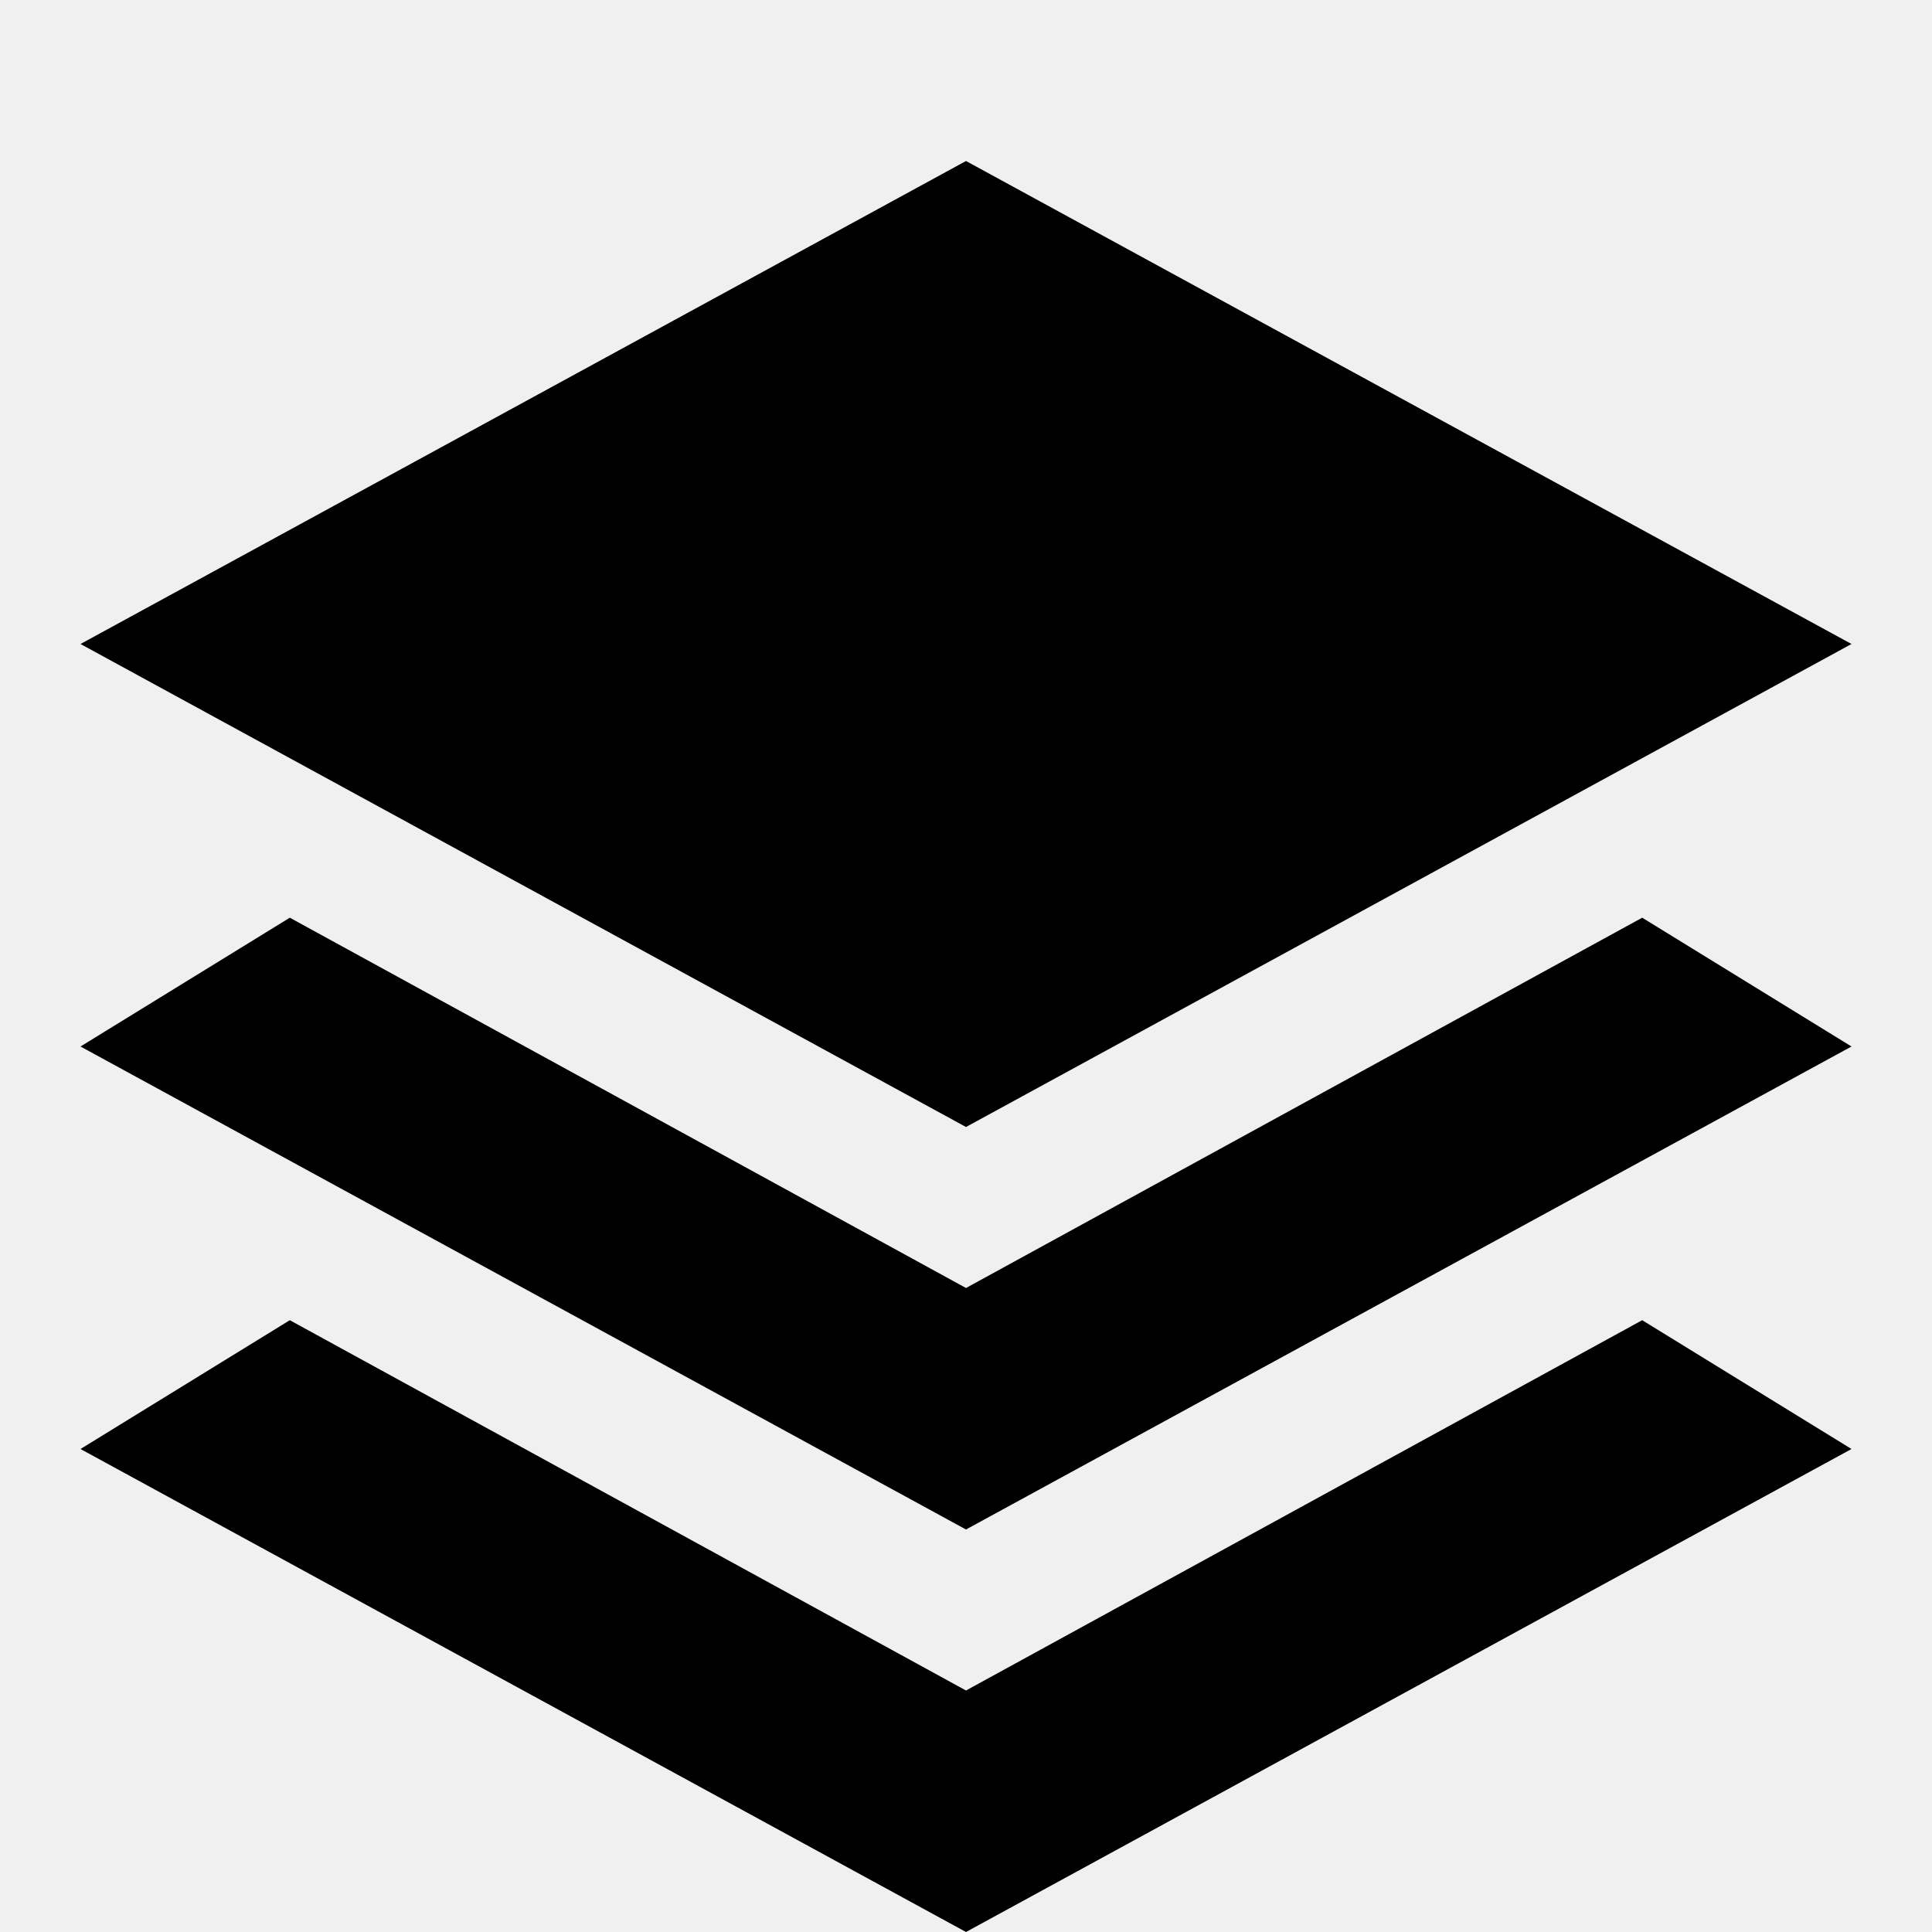
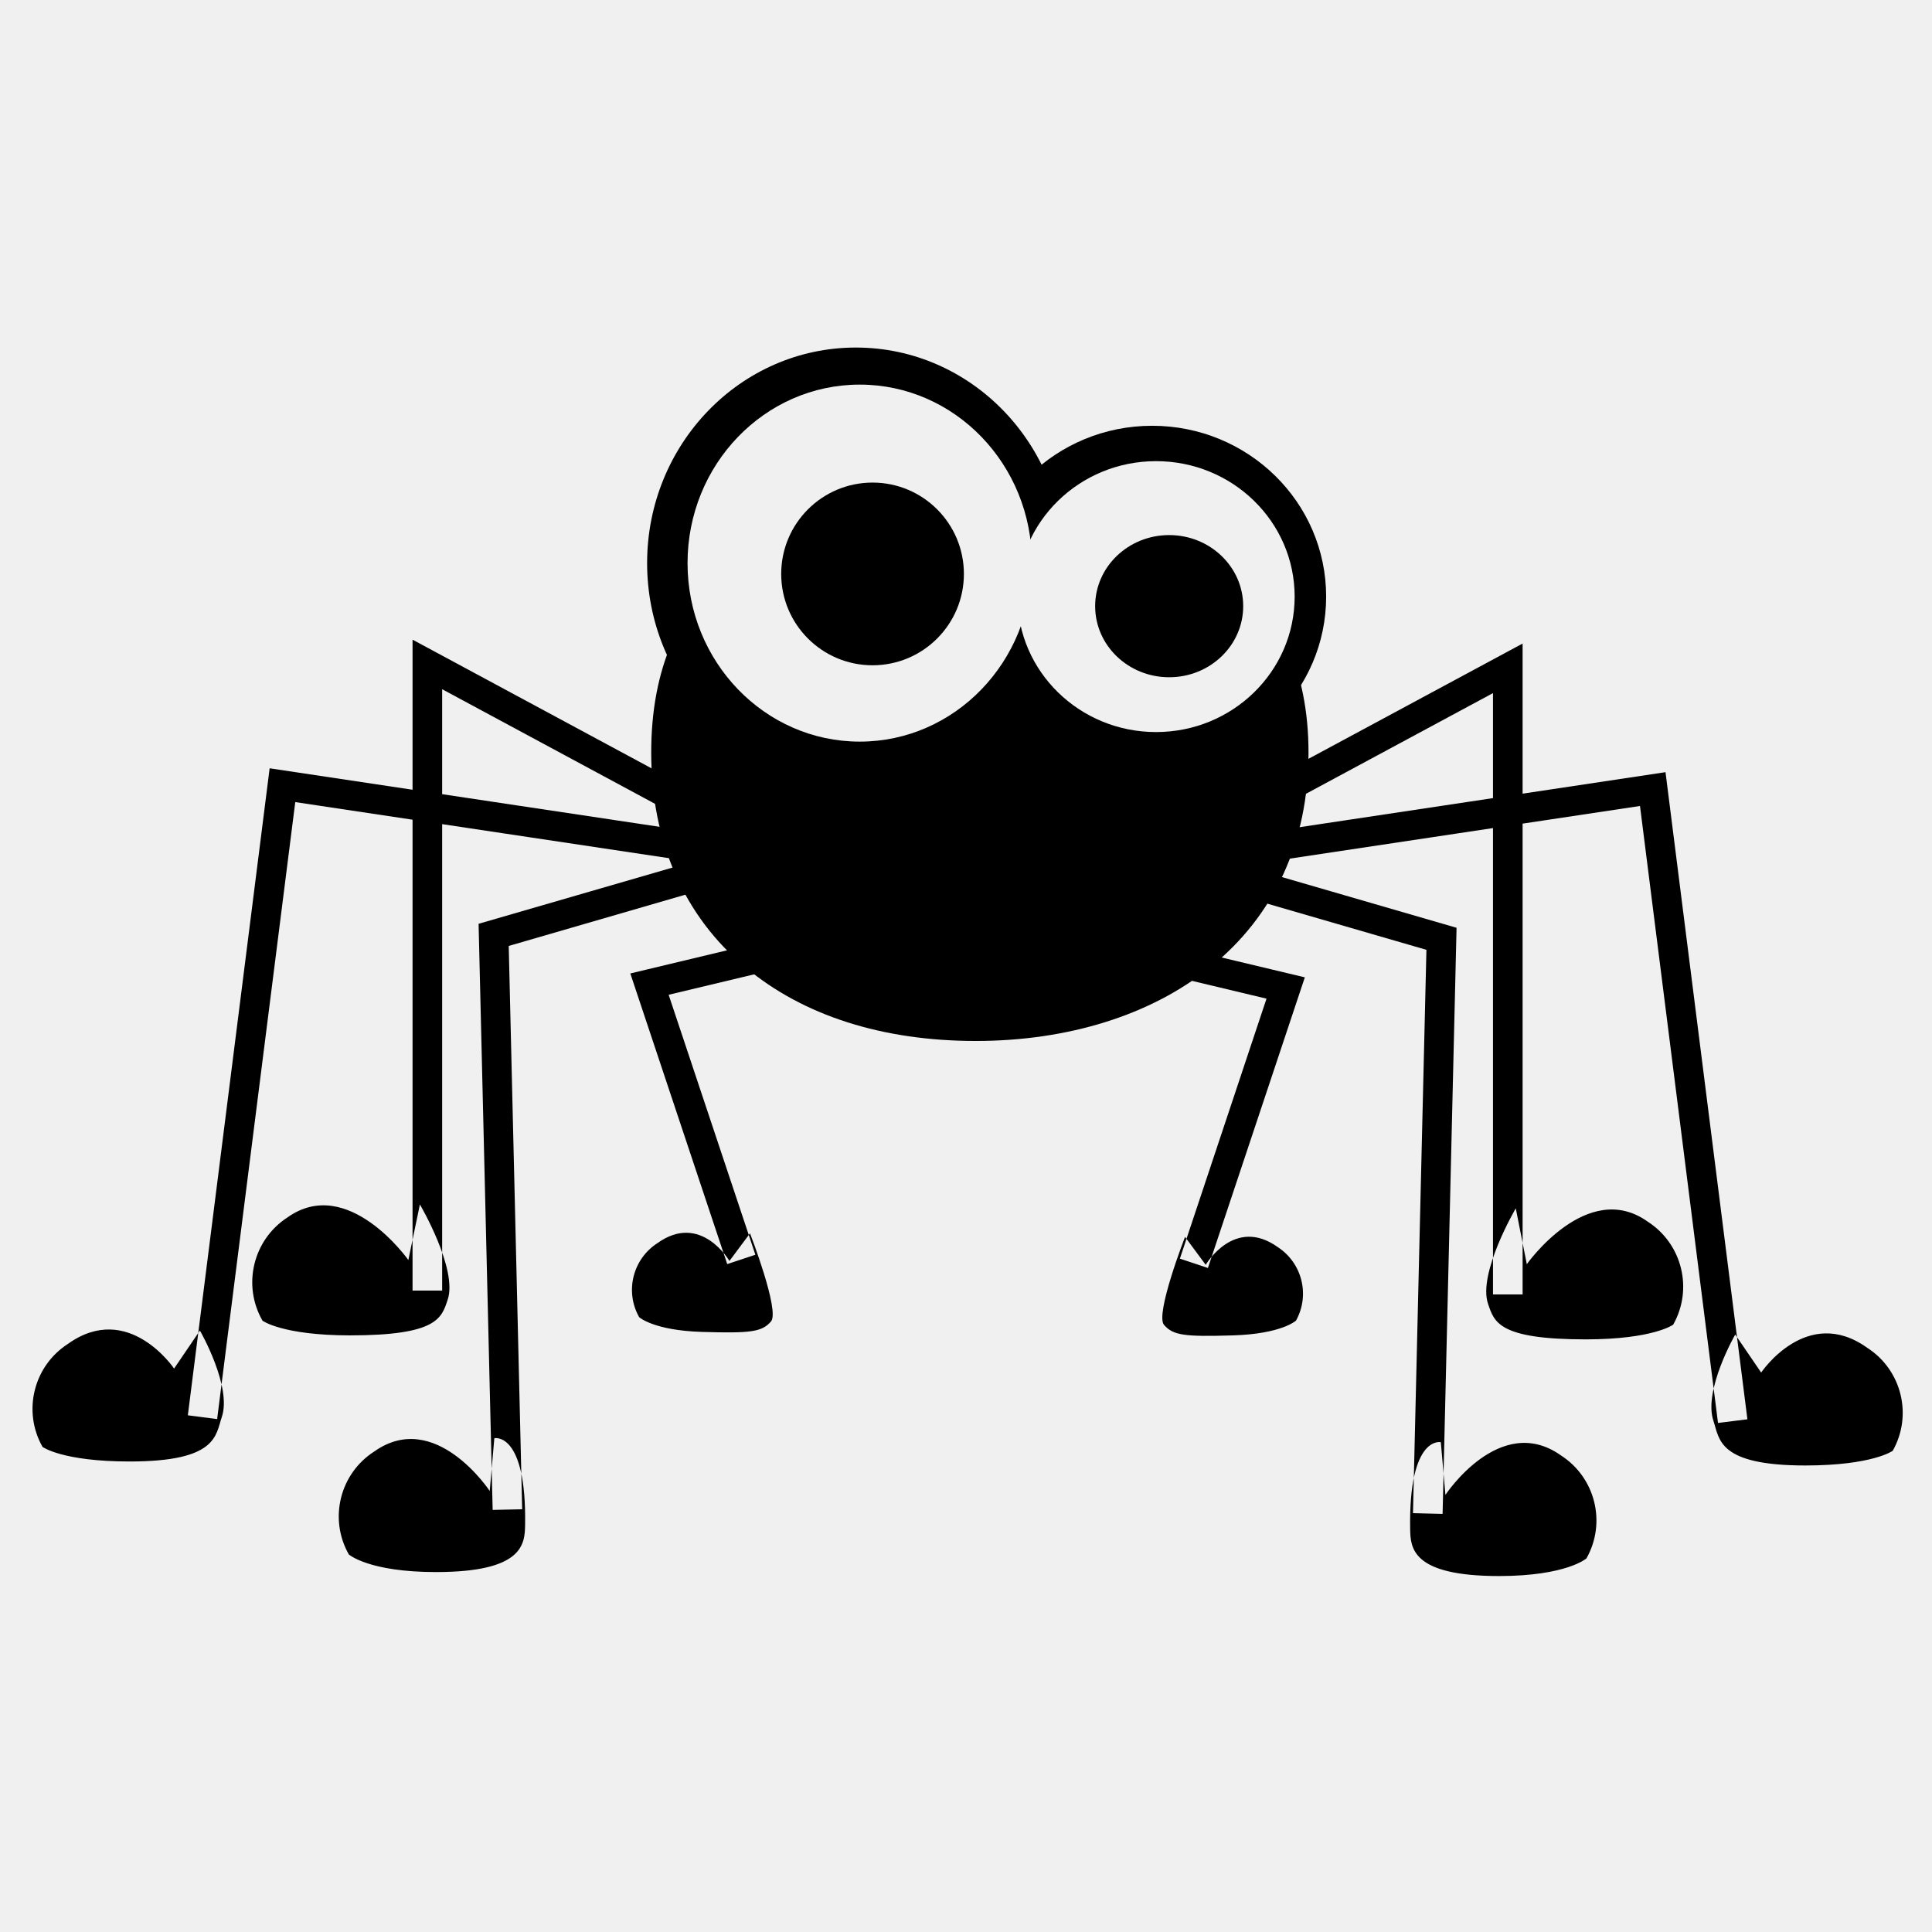
- <svg xmlns="http://www.w3.org/2000/svg" viewBox="0 0 24 24">
-   <path d="M12 2 23 8l-11 6L1 8Z" />
-   <path d="m3.6 11.4 8.4 4.6 8.4-4.6L23 13l-11 6-11-6Z" />
-   <path d="m3.6 16.4 8.4 4.6 8.4-4.6L23 18l-11 6-11-6Z" />
+ <svg xmlns="http://www.w3.org/2000/svg" viewBox="24 24 184 184">
+   <mask id="eyes">
+     <rect x="0" y="0" width="232" height="232" fill="#fff" />
+     <ellipse cx="105.88" cy="77.63" rx="16.4" ry="17" fill="#000" />
+     <ellipse cx="134.1" cy="80.82" rx="13.2" ry="12.9" fill="#000" />
+     <circle cx="107.1" cy="78.66" r="8.7" fill="#fff" />
+     <ellipse cx="135.35" cy="81.73" rx="7.05" ry="6.77" fill="#fff" />
+   </mask>
+   <path d="M66.11 146.91h-2.82V84.92l27.36 14.73-1.34 2.48-23.2-12.49v57.27zM44.68 159.15l-2.79-.36 7.79-61.62 41.37 6.21-.42 2.79-38.51-5.78-7.44 58.76zM70.92 167.8l-1.34-55.82 20.01-5.8.78 2.71-17.92 5.2 1.28 53.65-2.81.06zM93.26 144.39l-9.23-27.68 13.04-3.12.66 2.75-10.05 2.4 8.26 24.76-2.68.89zM93.47 144.09s-2.72-4.66-6.85-1.7a5.29 5.29 0 00-1.75 7.05s1.36 1.27 6 1.41 5.7 0 6.56-1-2-8.39-2-8.39zM40.58 154.34s-4.35-6.47-10.11-2.35a7.36 7.36 0 00-2.42 9.81s1.88 1.39 8.3 1.39c8.34 0 8.18-2.49 8.77-4.22 1-2.9-2.08-8.25-2.08-8.25zM62.89 144s-5.76-8.16-11.52-4.05a7.36 7.36 0 00-2.37 9.83s1.88 1.39 8.3 1.4c8.35 0 8.75-1.65 9.33-3.38 1-2.9-2.64-9.09-2.64-9.09zM70.64 166s-5.19-7.88-11-3.76a7.34 7.34 0 00-2.42 9.8s1.88 1.68 8.3 1.68c8.34 0 8.46-2.68 8.49-4.5.14-8.92-2.93-8.25-2.93-8.25zM166.19 147.28h2.82V85.29l-27.36 14.73 1.34 2.48 23.2-12.49v57.27zM187.62 159.52l2.8-.35-7.8-61.63-41.36 6.22.42 2.79 38.51-5.79 7.43 58.76zM161.39 168.18l1.33-55.82-20.01-5.81-.78 2.71 17.92 5.2-1.28 53.65 2.82.07zM139.04 144.76l9.23-27.68-13.04-3.11-.66 2.74 10.05 2.4-8.25 24.76 2.67.89zM138.83 144.46s2.72-4.65 6.86-1.69a5.29 5.29 0 011.74 7s-1.36 1.27-6 1.41-5.7 0-6.57-1 2-8.38 2-8.38zM191.73 154.72s4.34-6.48 10.1-2.36a7.36 7.36 0 012.43 9.81s-1.89 1.39-8.3 1.4c-8.35 0-8.19-2.5-8.77-4.23-1-2.9 2.07-8.24 2.07-8.24zM169.41 144.4s5.76-8.17 11.52-4.05a7.36 7.36 0 012.42 9.81s-1.88 1.39-8.3 1.4c-8.34 0-8.74-1.65-9.33-3.38-1-2.9 2.64-9.1 2.64-9.1zM161.66 166.37s5.19-7.88 11-3.76a7.36 7.36 0 012.43 9.81s-1.89 1.67-8.3 1.68c-8.35 0-8.46-2.68-8.49-4.51-.14-8.92 2.92-8.24 2.92-8.24z" />
+   <g mask="url(#eyes)">
+     <path d="M116.93 123.14c-8.86 0-16.43-2.41-21.91-7-5.87-4.86-9-12-9-20.47 0-15.92 10.68-24.33 30.88-24.33 20.45 0 31.72 8.64 31.72 24.33 0 8.49-3.26 15.58-9.41 20.49-5.58 4.51-13.5 6.98-22.28 6.98z" />
+     <ellipse cx="105.51" cy="77.63" rx="19.88" ry="20.53" />
+     <ellipse cx="133.73" cy="80.82" rx="16.57" ry="16.27" />
+   </g>
</svg>
